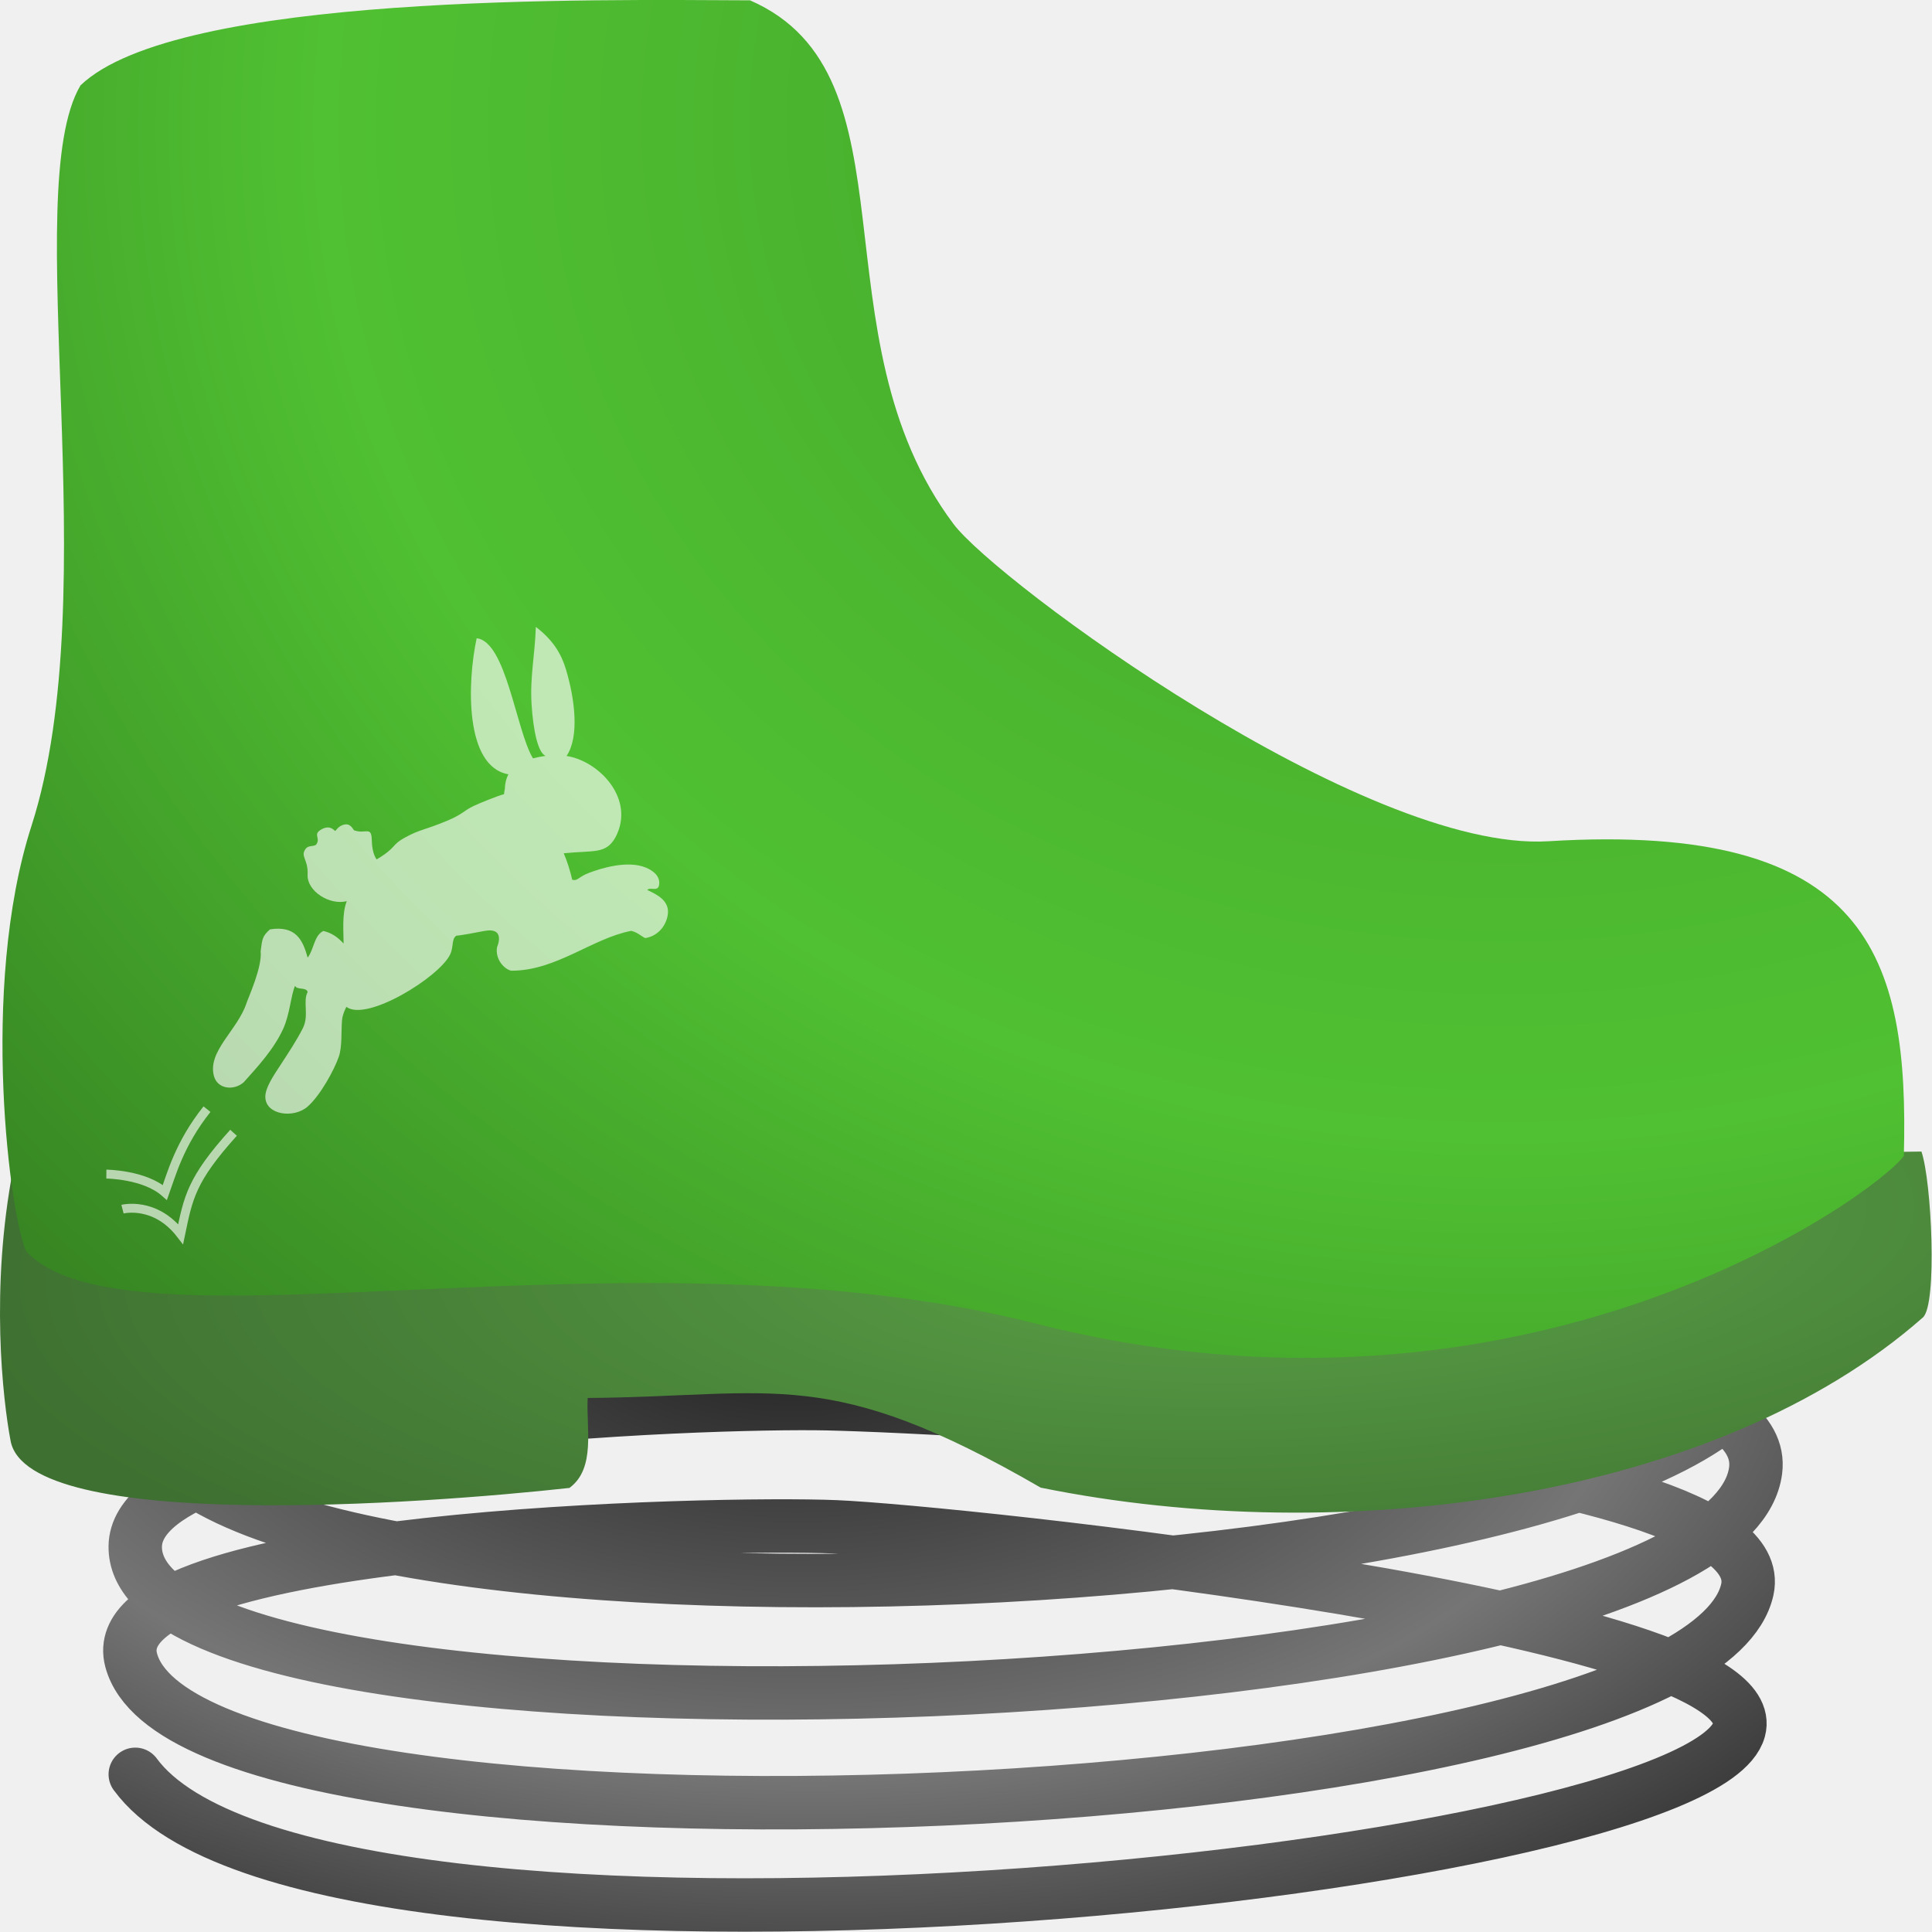
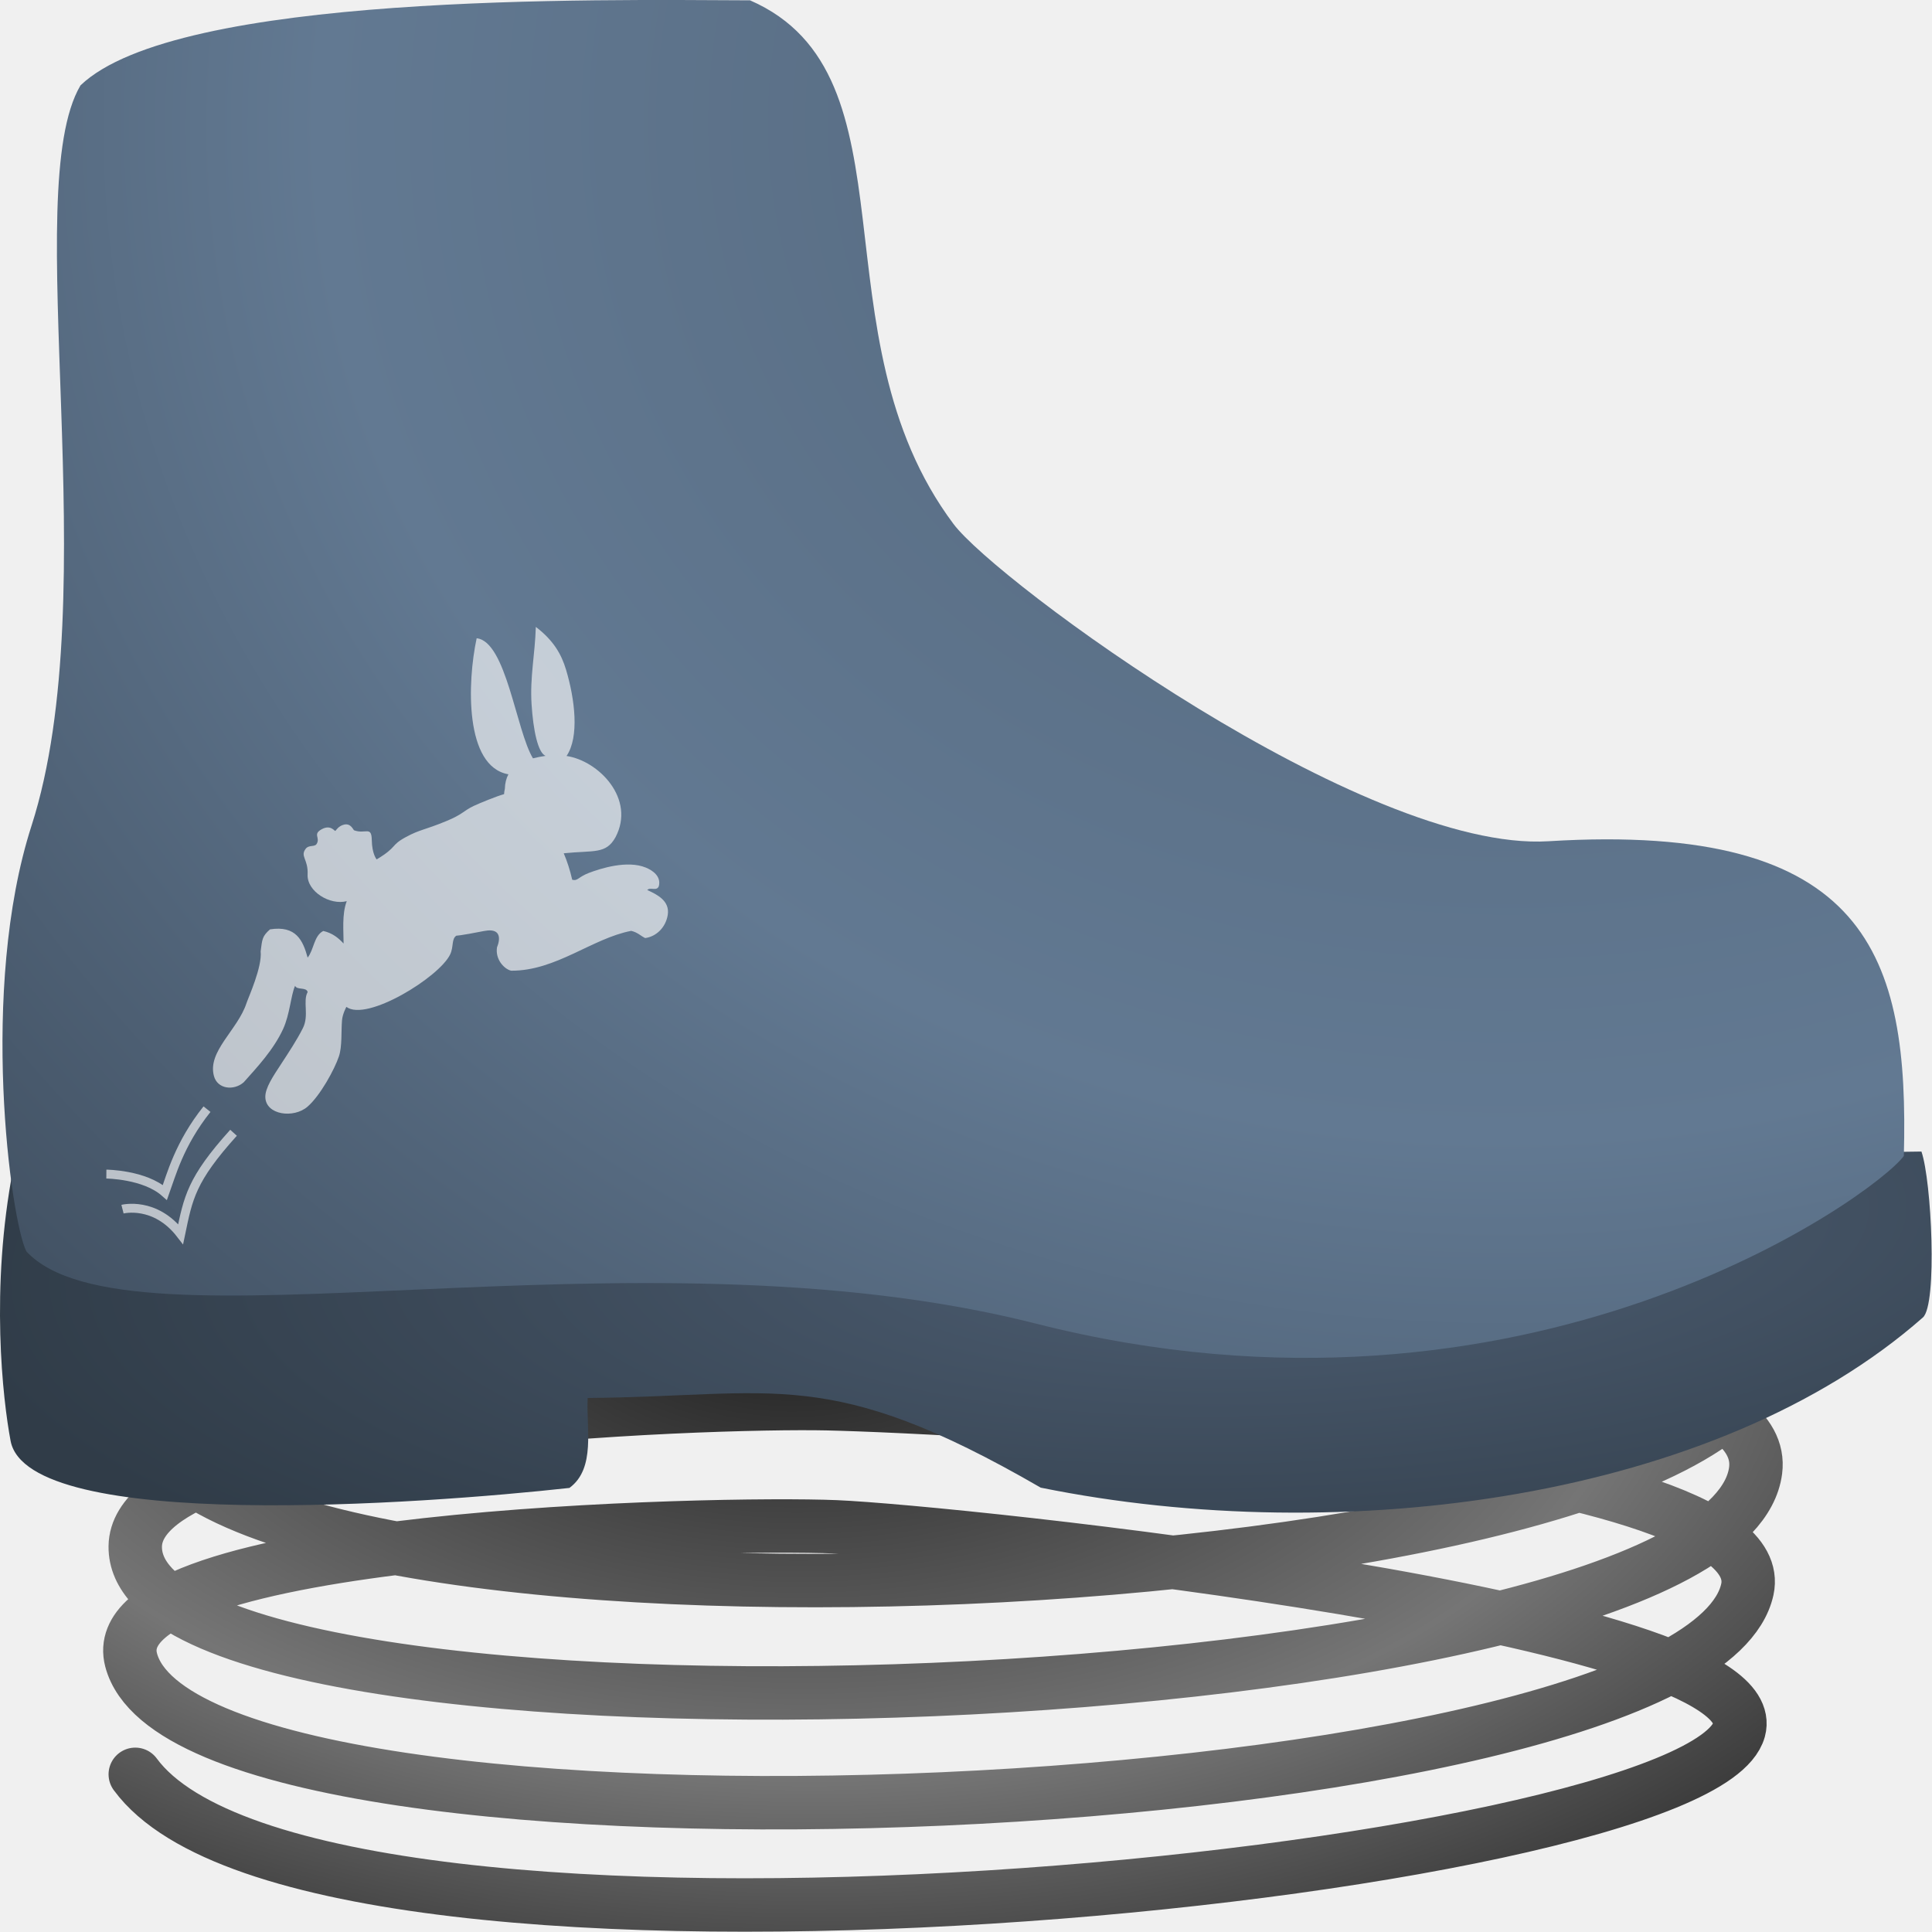
<svg xmlns="http://www.w3.org/2000/svg" xmlns:xlink="http://www.w3.org/1999/xlink" version="1.0" width="64" height="64.011" id="boot">
  <defs id="defs">
    <radialGradient gradientTransform="matrix(-2.48893,0.07329308,-0.06253963,-2.12376,1128.99,1854.438)" gradientUnits="userSpaceOnUse" id="radialGradient3820" r="532.456" cy="838.798" cx="89.437">
-       <stop id="stop3824" offset="0" style="stop-color:#5ba347;stop-opacity:1;" />
-       <stop id="stop3826" offset="1" style="stop-color:#3e7031;stop-opacity:1;" />
+       <stop id="stop3824" offset="0" style="stop-color:#4e5f74;stop-opacity:1;" />
+       <stop id="stop3826" offset="1" style="stop-color:#303c48;stop-opacity:1;" />
    </radialGradient>
    <radialGradient gradientTransform="matrix(-2.48893,0.07329308,-0.06253963,-2.12376,1128.99,1854.438)" gradientUnits="userSpaceOnUse" id="radialGradient3792" r="532.456" cy="838.798" cx="89.437">
-       <stop id="stop3794" offset="0" style="stop-color:#43a12a;stop-opacity:1;" />
-       <stop id="stop3796" offset="0.5" style="stop-color:#50c132;stop-opacity:1;" />
-       <stop id="stop3798" offset="1" style="stop-color:#2a661b;stop-opacity:1;" />
+       <stop id="stop3794" offset="0" style="stop-color:#52657a;stop-opacity:1;" />
+       <stop id="stop3796" offset="0.5" style="stop-color:#627992;stop-opacity:1;" />
+       <stop id="stop3798" offset="1" style="stop-color:#333f4d;stop-opacity:1;" />
    </radialGradient>
    <radialGradient cx="89.437" cy="838.798" r="532.456" id="radialGradient01" gradientUnits="userSpaceOnUse" gradientTransform="matrix(-2.48893,0.07329308,-0.06253963,-2.12376,1128.99,1854.438)">
      <stop style="stop-color:#1e1e1e;stop-opacity:1;" offset="0" id="stop5" />
      <stop style="stop-color:#757575;stop-opacity:1;" offset="0.5" id="stop7" />
      <stop style="stop-color:#000000;stop-opacity:1;" offset="1" id="stop9" />
    </radialGradient>
    <radialGradient xlink:href="#radialGradient01" id="radialGradient3790" cx="450.281" cy="636.351" fx="450.281" fy="636.351" r="469.475" gradientTransform="matrix(-0.1200476,-0.00233582,0.0012682,-0.06538268,79.34181,86.15961)" gradientUnits="userSpaceOnUse" />
    <radialGradient xlink:href="#radialGradient3792" id="radialGradient3800" gradientUnits="userSpaceOnUse" gradientTransform="matrix(-0.1486661,0.00438472,-0.00373555,-0.1270531,66.61826,110.0435)" cx="89.437" cy="838.798" r="532.456" />
    <radialGradient xlink:href="#radialGradient3820" id="radialGradient3828" cx="738.993" cy="490.859" fx="738.993" fy="490.859" r="542.775" gradientTransform="matrix(-0.08098342,0.00348098,-0.00108657,-0.02535782,102.825,50.64991)" gradientUnits="userSpaceOnUse" />
  </defs>
  <path style="fill:none;stroke:url(#radialGradient3790);stroke-width:1.77;stroke-linecap:round;stroke-linejoin:round;stroke-miterlimit:4;stroke-opacity:1;stroke-dasharray:none" d="m 4.618,44.049 c 0,0 17.026,-3.909 23.205,-2.544 6.179,1.364 31.5,-2.334 30.756,3.183 -1.167,8.655 -51.989,10.787 -53.824,2.274 -0.778,-3.608 19.433,-3.137 22.793,-3.183 4.862,-0.066 31.301,-0.374 30.619,4.94 -1.067,8.309 -53.778,10.211 -53.686,2.516 0.05,-4.218 19.076,-4.812 22.93,-4.727 4.38,0.096 31.508,1.451 30.482,6.153 -1.69,7.743 -51.545,9.987 -53.549,2.336 -1.086,-4.146 19.435,-4.571 23.342,-4.41 3.859,0.159 30.961,2.988 29.933,6.722 -1.317,4.781 -47.233,9.512 -53.137,1.478" id="path3782" />
  <path d="m 0.439,38.711 c -0.77,3.984 -0.346,7.659 -0.088,9.028 0.576,3.054 13.701,2.091 18.515,1.559 0.884,-0.647 0.55,-2 0.605,-2.98 6.266,-0.052 7.974,-1.099 15.011,2.971 10.028,2.034 22.389,0.382 29.228,-5.639 0.484,-0.433 0.287,-4.532 -0.049,-5.497 -21.008,0.322 -42.214,0.237 -63.222,0.559 z" id="path11" style="fill:url(#radialGradient3828);fill-opacity:1;stroke:none" />
  <path d="m 2.665,2.832 c -2.044,3.466 0.877,16.764 -1.621,24.528 -1.742,5.412 -0.687,13.079 -0.171,14.101 3.343,3.601 20.002,-1.023 33.449,2.393 16.284,4.137 27.808,-4.263 28.756,-5.555 0.176,-6.61 -1.171,-11.077 -11.776,-10.427 -6.096,0.374 -18.29,-8.614 -19.711,-10.512 -4.684,-6.256 -1.085,-14.884 -6.741,-17.349 -5.043,-0.02 -18.985,-0.254 -22.186,2.82 z" style="fill:url(#radialGradient3800);fill-opacity:1;stroke:none" id="path13" />
  <g id="layer1" transform="translate(0.1967733,-1021)" />
  <g id="layer2" transform="translate(0.1967733,-1021)">
    <path style="fill:#ffffff;fill-opacity:0.635;fill-rule:evenodd" d="m 17.556,1041.775 c -0.027,0.908 -0.198,1.655 -0.141,2.555 0.055,0.871 0.213,1.614 0.464,1.713 -0.145,0.022 -0.285,0.048 -0.418,0.082 -0.56,-0.926 -0.885,-3.875 -1.865,-3.978 -0.315,1.462 -0.401,4.253 1.052,4.507 -0.07,0.13 -0.113,0.288 -0.118,0.482 -0.015,0.062 -0.023,0.121 -0.026,0.176 -0.243,0.065 -0.833,0.308 -1.01,0.392 -0.326,0.155 -0.363,0.277 -0.888,0.494 -0.752,0.312 -0.875,0.276 -1.354,0.535 -0.529,0.286 -0.259,0.313 -0.969,0.741 0,0 -0.154,-0.171 -0.162,-0.641 -0.008,-0.481 -0.209,-0.186 -0.585,-0.323 -0.03,-0.011 -0.104,-0.241 -0.329,-0.19 -0.196,0.044 -0.273,0.202 -0.296,0.21 -0.023,0.01 -0.154,-0.219 -0.451,-0.055 -0.306,0.169 -0.033,0.276 -0.168,0.489 -0.066,0.104 -0.255,0.023 -0.357,0.153 -0.2,0.258 0.084,0.342 0.06,0.858 -0.026,0.558 0.739,1.028 1.297,0.882 -0.167,0.43 -0.103,1.023 -0.105,1.404 -0.174,-0.189 -0.376,-0.35 -0.673,-0.416 -0.311,0.157 -0.31,0.624 -0.518,0.882 -0.156,-0.571 -0.385,-1.071 -1.247,-0.935 -0.256,0.226 -0.258,0.319 -0.31,0.727 0.056,0.52 -0.407,1.529 -0.468,1.715 -0.291,0.891 -1.304,1.6 -1.079,2.419 0.119,0.435 0.66,0.491 0.986,0.205 0.441,-0.494 0.989,-1.078 1.304,-1.762 0.228,-0.496 0.257,-1.12 0.398,-1.435 0.058,0.15 0.38,0.035 0.416,0.208 -0.168,0.304 0.056,0.773 -0.158,1.196 -0.204,0.404 -0.473,0.808 -0.726,1.196 -0.255,0.39 -0.527,0.787 -0.518,1.091 0.016,0.592 0.943,0.713 1.402,0.311 0.421,-0.368 0.889,-1.228 1.036,-1.662 0.111,-0.329 0.072,-0.835 0.103,-1.196 0.018,-0.219 0.145,-0.445 0.145,-0.445 0.67,0.503 3.076,-0.984 3.437,-1.736 0.123,-0.257 0.039,-0.516 0.208,-0.624 0,0 0.082,0.01 0.916,-0.154 0.741,-0.143 0.43,0.535 0.43,0.535 -0.067,0.401 0.235,0.727 0.468,0.78 1.481,0.01 2.684,-1.072 3.977,-1.32 0.217,0.052 0.305,0.161 0.463,0.239 0.378,-0.052 0.683,-0.361 0.748,-0.767 0.075,-0.47 -0.356,-0.676 -0.679,-0.825 0.099,-0.111 0.317,0.054 0.384,-0.129 0.085,-0.334 -0.223,-0.528 -0.429,-0.613 -0.619,-0.257 -1.511,0.032 -1.88,0.172 -0.369,0.14 -0.373,0.279 -0.561,0.23 -0.072,-0.314 -0.165,-0.607 -0.281,-0.877 1.006,-0.103 1.397,0.038 1.714,-0.53 0.674,-1.274 -0.554,-2.533 -1.621,-2.694 0.428,-0.63 0.278,-1.877 -0.018,-2.863 -0.157,-0.522 -0.424,-0.973 -0.996,-1.411 z" id="path4211" />
    <path style="fill:none;stroke:#ffffff;stroke-width:0.295;stroke-linecap:butt;stroke-linejoin:miter;stroke-miterlimit:4;stroke-opacity:0.635;stroke-dasharray:none" d="m 3.327,1059.9 c 0,0 1.264,0.01 1.94,0.609 0.2,-0.551 0.473,-1.607 1.394,-2.76" id="path4214" />
    <path id="path4216" d="m 3.862,1061.062 c 0,0 1.076,-0.276 1.927,0.827 0.25,-1.203 0.35,-1.804 1.752,-3.358" style="fill:none;stroke:#ffffff;stroke-width:0.295;stroke-linecap:butt;stroke-linejoin:miter;stroke-miterlimit:4;stroke-opacity:0.635;stroke-dasharray:none" />
  </g>
</svg>
